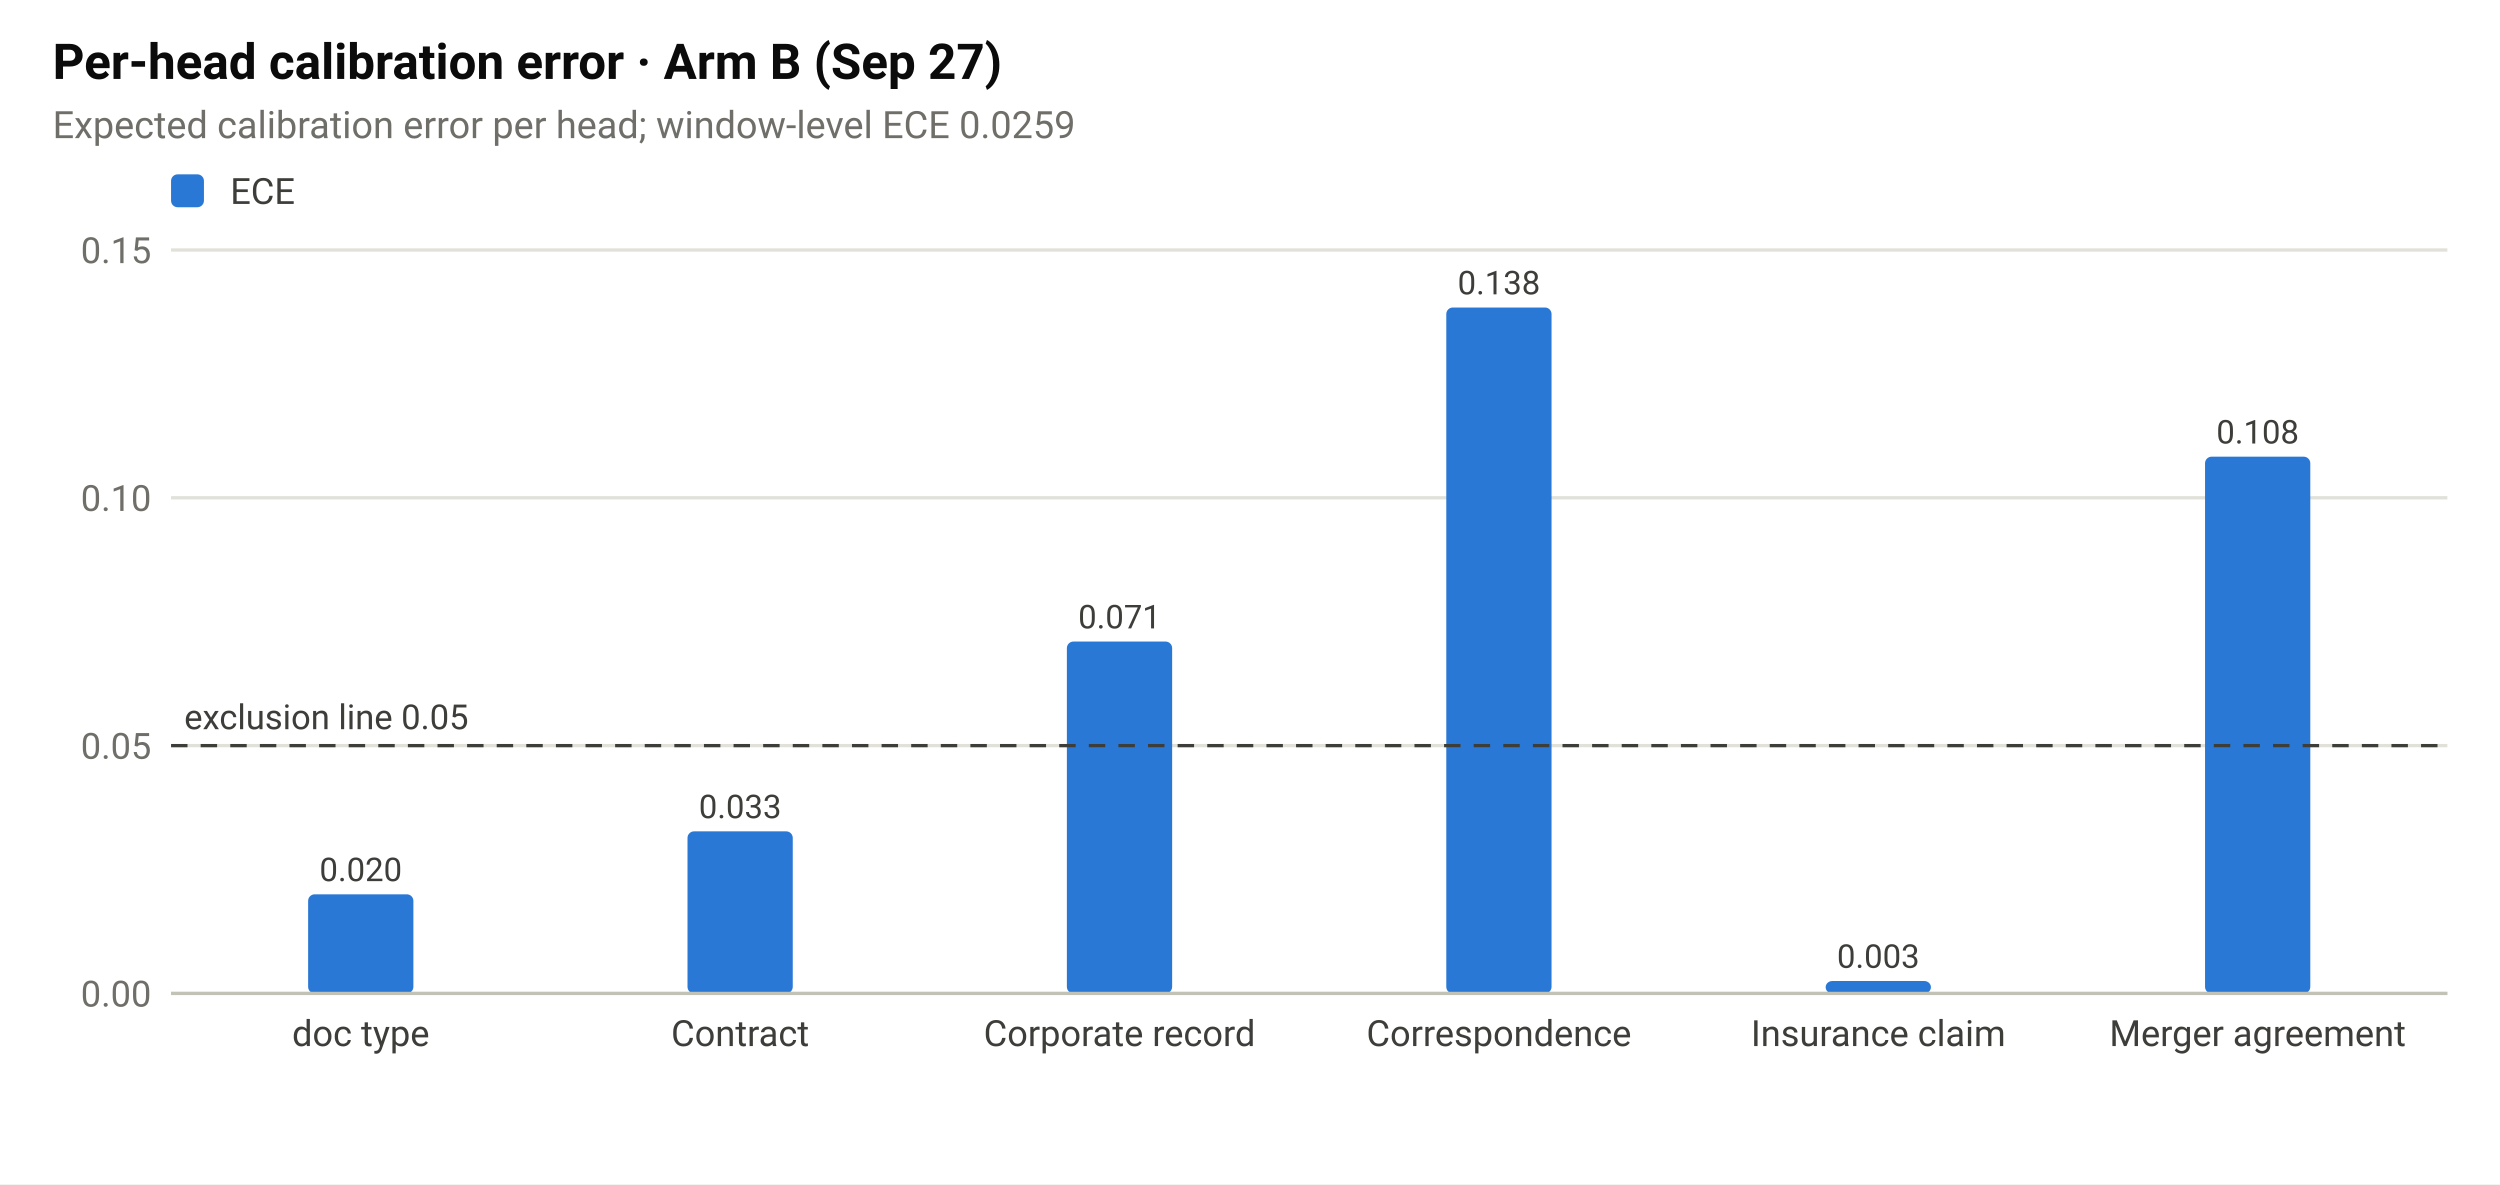
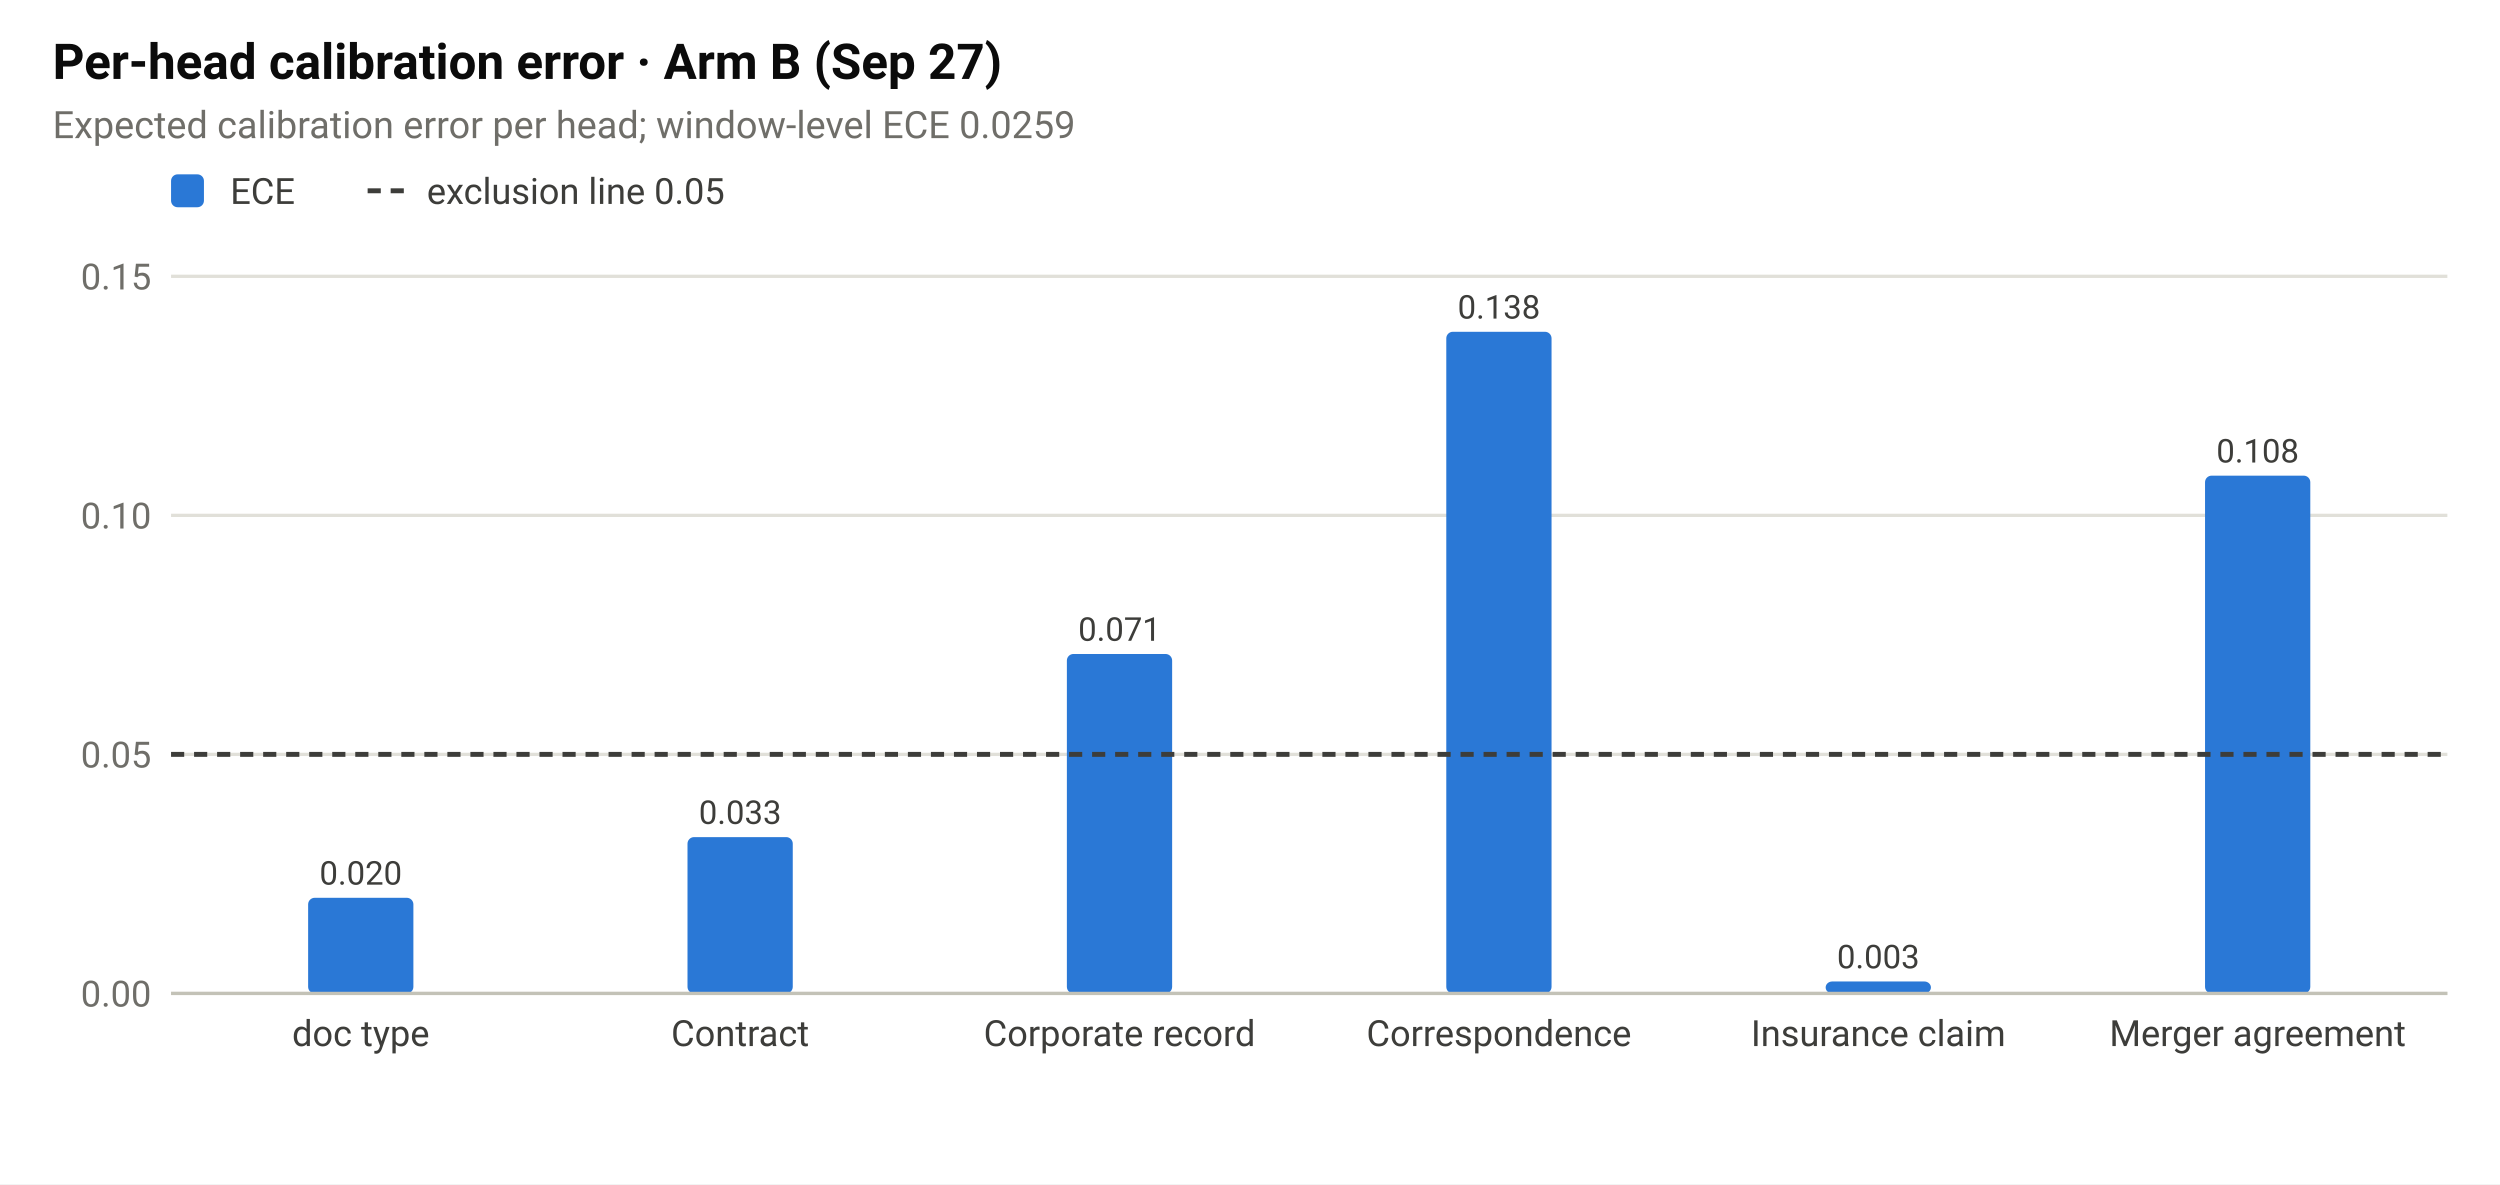
<svg xmlns="http://www.w3.org/2000/svg" width="760" height="360" viewBox="0 0 760 360" font-family="system-ui,-apple-system,'Segoe UI',Roboto,sans-serif" role="img">
  <rect width="760" height="360" fill="#ffffff" />
  <text x="16" y="24" font-size="15" font-weight="600" fill="#0b0b0b">Per-head calibration error · Arm B (Sep 27)</text>
  <text x="16" y="42" font-size="11.5" fill="#6f6e69">Expected calibration error per head; window-level ECE 0.0259</text>
  <line x1="52" x2="744" y1="302" y2="302" stroke="#e1e0d9" />
  <text x="46" y="306" font-size="11" fill="#6f6e69" text-anchor="end">0.00</text>
-   <line x1="52" x2="744" y1="226.67" y2="226.67" stroke="#e1e0d9" />
-   <text x="46" y="230.67" font-size="11" fill="#6f6e69" text-anchor="end">0.05</text>
-   <line x1="52" x2="744" y1="151.33" y2="151.33" stroke="#e1e0d9" />
-   <text x="46" y="155.33" font-size="11" fill="#6f6e69" text-anchor="end">0.10</text>
-   <line x1="52" x2="744" y1="76" y2="76" stroke="#e1e0d9" />
-   <text x="46" y="80" font-size="11" fill="#6f6e69" text-anchor="end">0.15</text>
+   <line x1="52" x2="744" y1="229.33" y2="229.33" stroke="#e1e0d9" />
+   <text x="46" y="233.33" font-size="11" fill="#6f6e69" text-anchor="end">0.05</text>
+   <line x1="52" x2="744" y1="156.67" y2="156.67" stroke="#e1e0d9" />
+   <text x="46" y="160.67" font-size="11" fill="#6f6e69" text-anchor="end">0.10</text>
+   <line x1="52" x2="744" y1="84" y2="84" stroke="#e1e0d9" />
+   <text x="46" y="88" font-size="11" fill="#6f6e69" text-anchor="end">0.15</text>
  <rect x="52" y="53" width="10" height="10" rx="2" fill="#2a78d6" />
  <text x="70" y="62" font-size="11" fill="#3d3d3a" text-anchor="start">ECE</text>
-   <rect x="93.67" y="271.87" width="32" height="30.13" fill="#2a78d6" rx="2" />
-   <text x="109.67" y="267.87" font-size="10" fill="#3d3d3a" text-anchor="middle">0.020</text>
+   <line x1="111.76" x2="125.76" y1="58" y2="58" stroke="#3d3d3a" stroke-width="1.5" stroke-dasharray="4 3" />
+   <text x="129.76" y="62" font-size="11" fill="#3d3d3a" text-anchor="start">exclusion line 0.05</text>
+   <rect x="93.67" y="272.93" width="32" height="29.07" fill="#2a78d6" rx="2" />
+   <text x="109.67" y="268.93" font-size="10" fill="#3d3d3a" text-anchor="middle">0.020</text>
  <text x="109.67" y="318" font-size="11" fill="#3d3d3a" text-anchor="middle">doc type</text>
-   <rect x="209" y="252.73" width="32" height="49.27" fill="#2a78d6" rx="2" />
-   <text x="225" y="248.73" font-size="10" fill="#3d3d3a" text-anchor="middle">0.033</text>
+   <rect x="209" y="254.48" width="32" height="47.52" fill="#2a78d6" rx="2" />
+   <text x="225" y="250.48" font-size="10" fill="#3d3d3a" text-anchor="middle">0.033</text>
  <text x="225" y="318" font-size="11" fill="#3d3d3a" text-anchor="middle">Contract</text>
-   <rect x="324.33" y="195.03" width="32" height="106.97" fill="#2a78d6" rx="2" />
-   <text x="340.33" y="191.03" font-size="10" fill="#3d3d3a" text-anchor="middle">0.071</text>
+   <rect x="324.33" y="198.81" width="32" height="103.19" fill="#2a78d6" rx="2" />
+   <text x="340.33" y="194.81" font-size="10" fill="#3d3d3a" text-anchor="middle">0.071</text>
  <text x="340.33" y="318" font-size="11" fill="#3d3d3a" text-anchor="middle">Corporate record</text>
-   <rect x="439.67" y="93.48" width="32" height="208.52" fill="#2a78d6" rx="2" />
-   <text x="455.67" y="89.48" font-size="10" fill="#3d3d3a" text-anchor="middle">0.138</text>
+   <rect x="439.67" y="100.86" width="32" height="201.14" fill="#2a78d6" rx="2" />
+   <text x="455.67" y="96.86" font-size="10" fill="#3d3d3a" text-anchor="middle">0.138</text>
  <text x="455.67" y="318" font-size="11" fill="#3d3d3a" text-anchor="middle">Correspondence</text>
-   <rect x="555" y="298.23" width="32" height="3.77" fill="#2a78d6" rx="2" />
-   <text x="571" y="294.23" font-size="10" fill="#3d3d3a" text-anchor="middle">0.003</text>
+   <rect x="555" y="298.37" width="32" height="3.63" fill="#2a78d6" rx="2" />
+   <text x="571" y="294.37" font-size="10" fill="#3d3d3a" text-anchor="middle">0.003</text>
  <text x="571" y="318" font-size="11" fill="#3d3d3a" text-anchor="middle">Insurance claim</text>
-   <rect x="670.33" y="138.83" width="32" height="163.17" fill="#2a78d6" rx="2" />
-   <text x="686.33" y="134.83" font-size="10" fill="#3d3d3a" text-anchor="middle">0.108</text>
+   <rect x="670.33" y="144.6" width="32" height="157.4" fill="#2a78d6" rx="2" />
+   <text x="686.33" y="140.6" font-size="10" fill="#3d3d3a" text-anchor="middle">0.108</text>
  <text x="686.33" y="318" font-size="11" fill="#3d3d3a" text-anchor="middle">Merger agreement</text>
  <line x1="52" x2="744" y1="302" y2="302" stroke="#c3c2b7" />
-   <line x1="52" x2="744" y1="226.67" y2="226.67" stroke="#3d3d3a" stroke-dasharray="5 4" />
-   <text x="56" y="221.67" font-size="10.5" fill="#3d3d3a" text-anchor="start">exclusion line 0.05</text>
+   <line x1="52" x2="744" y1="229.33" y2="229.33" stroke="#3d3d3a" stroke-width="1.5" stroke-dasharray="4 3" />
</svg>
